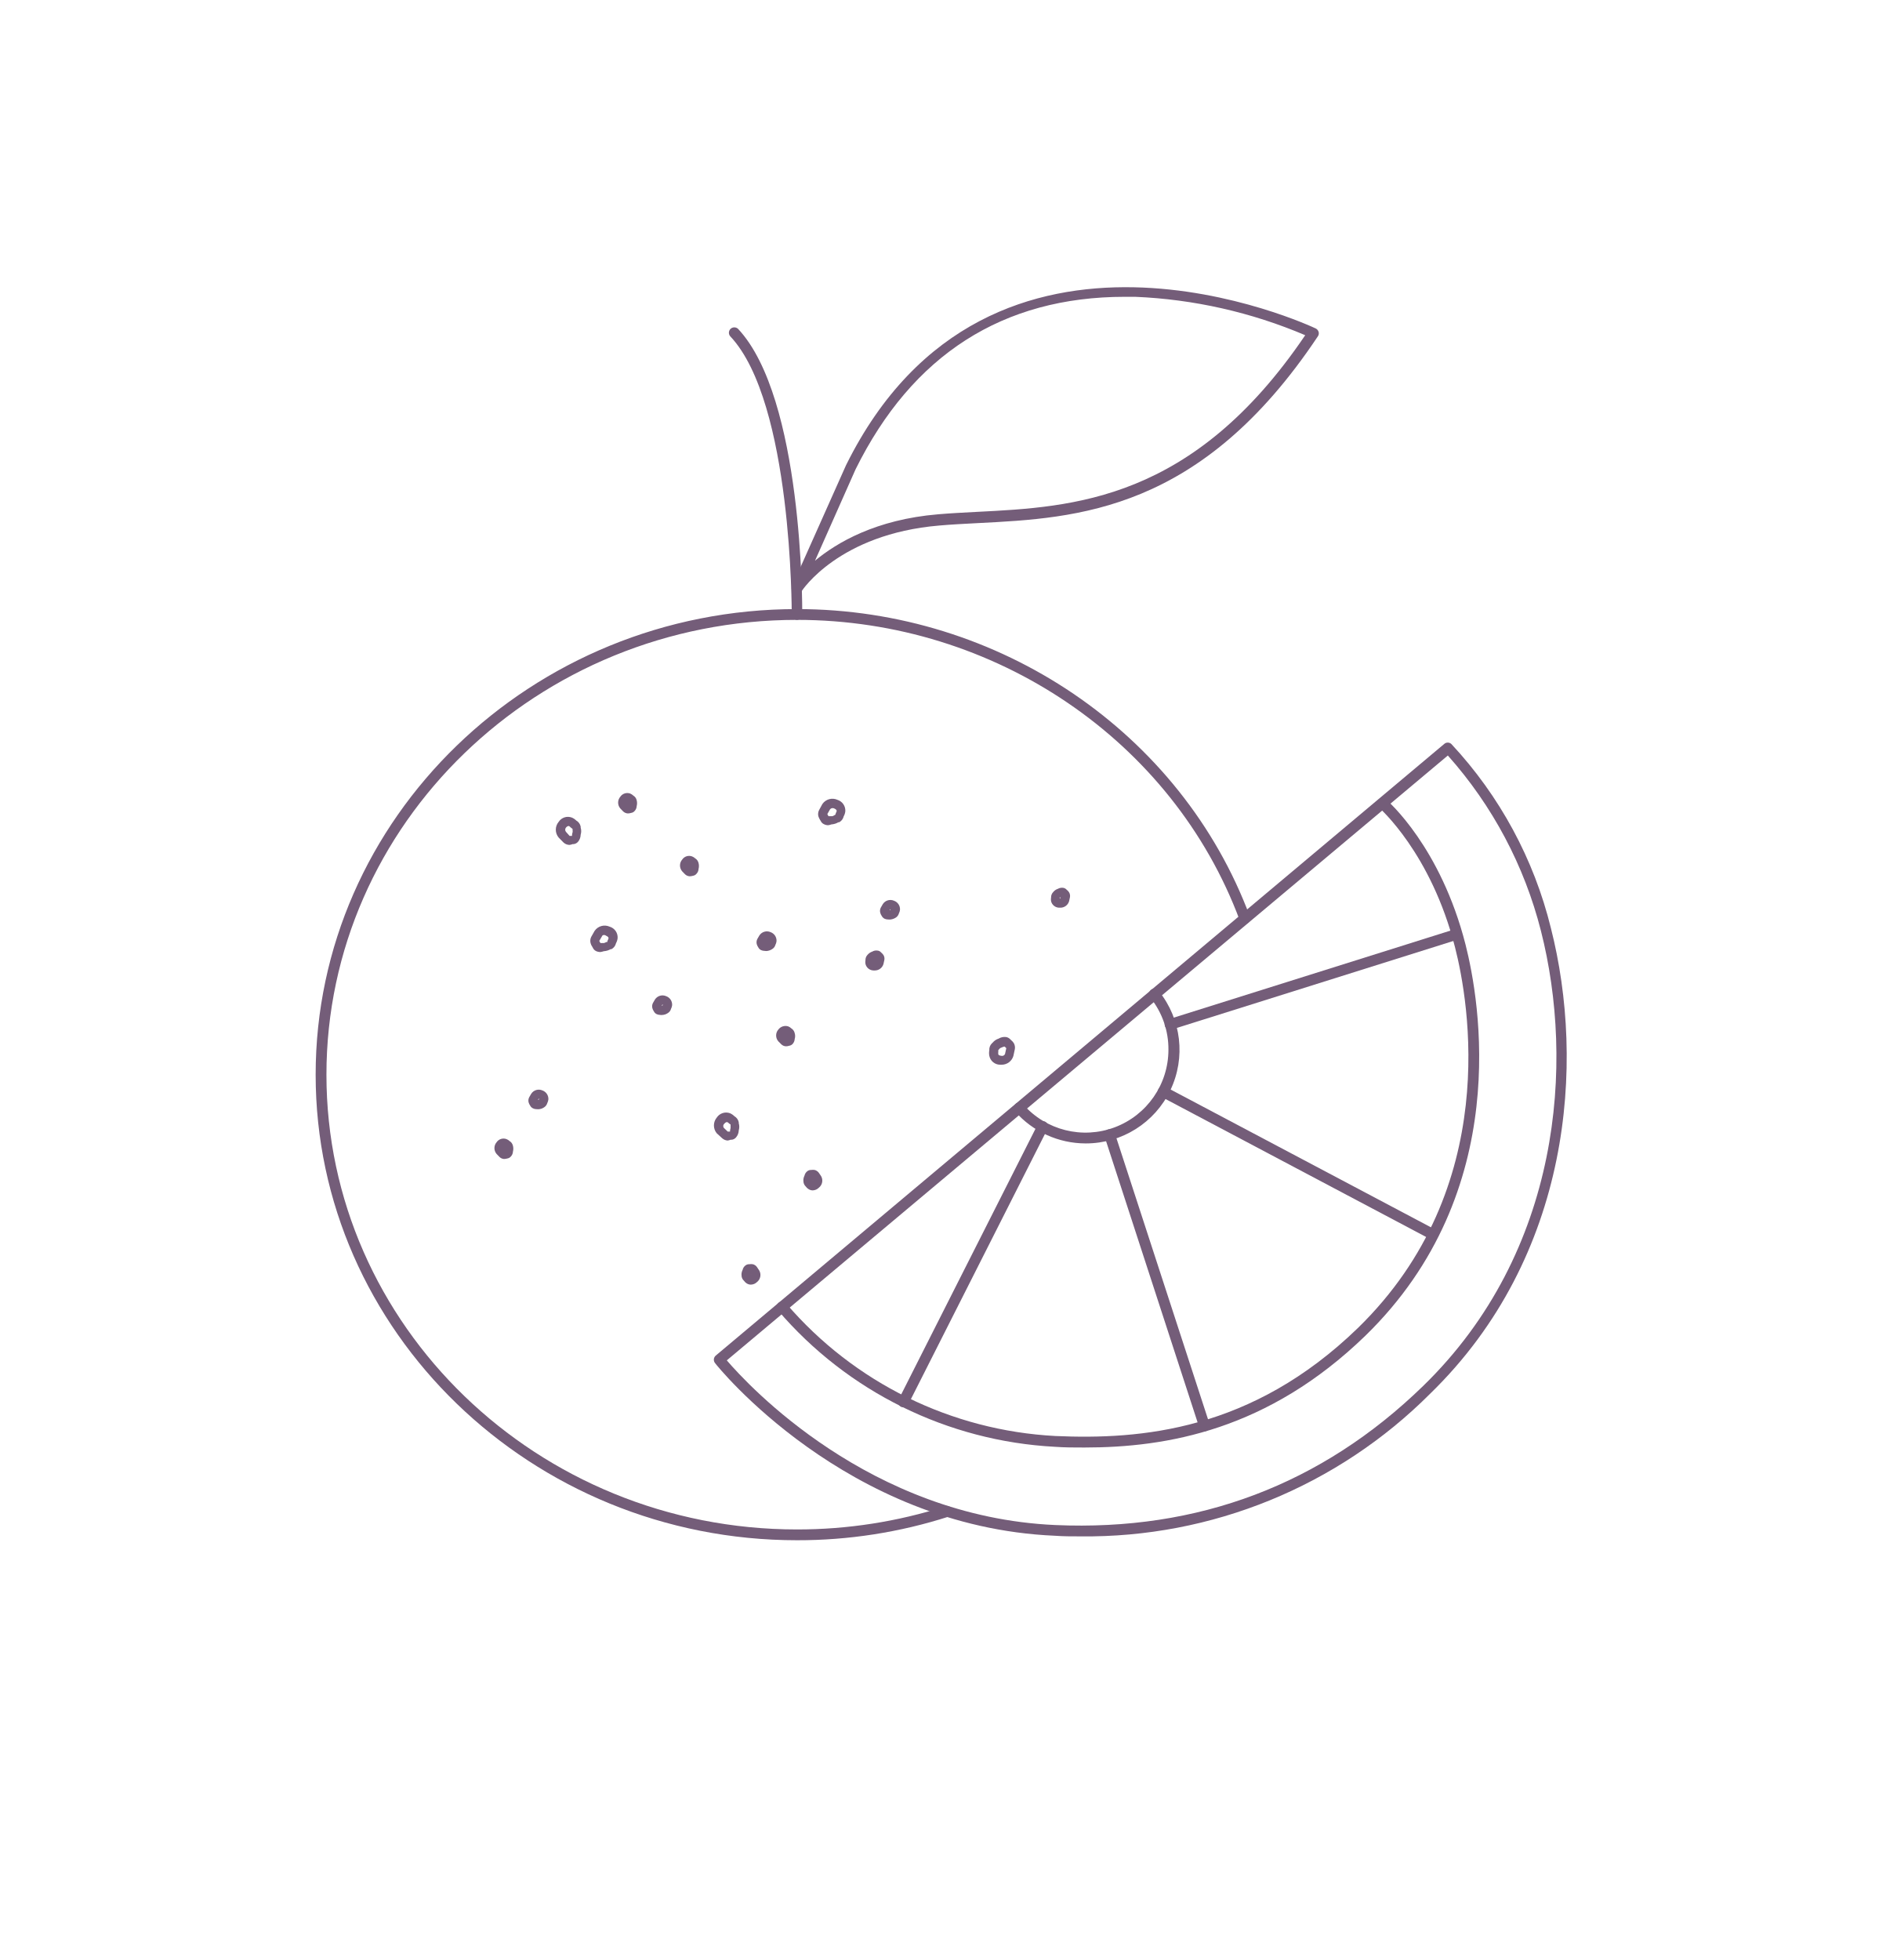
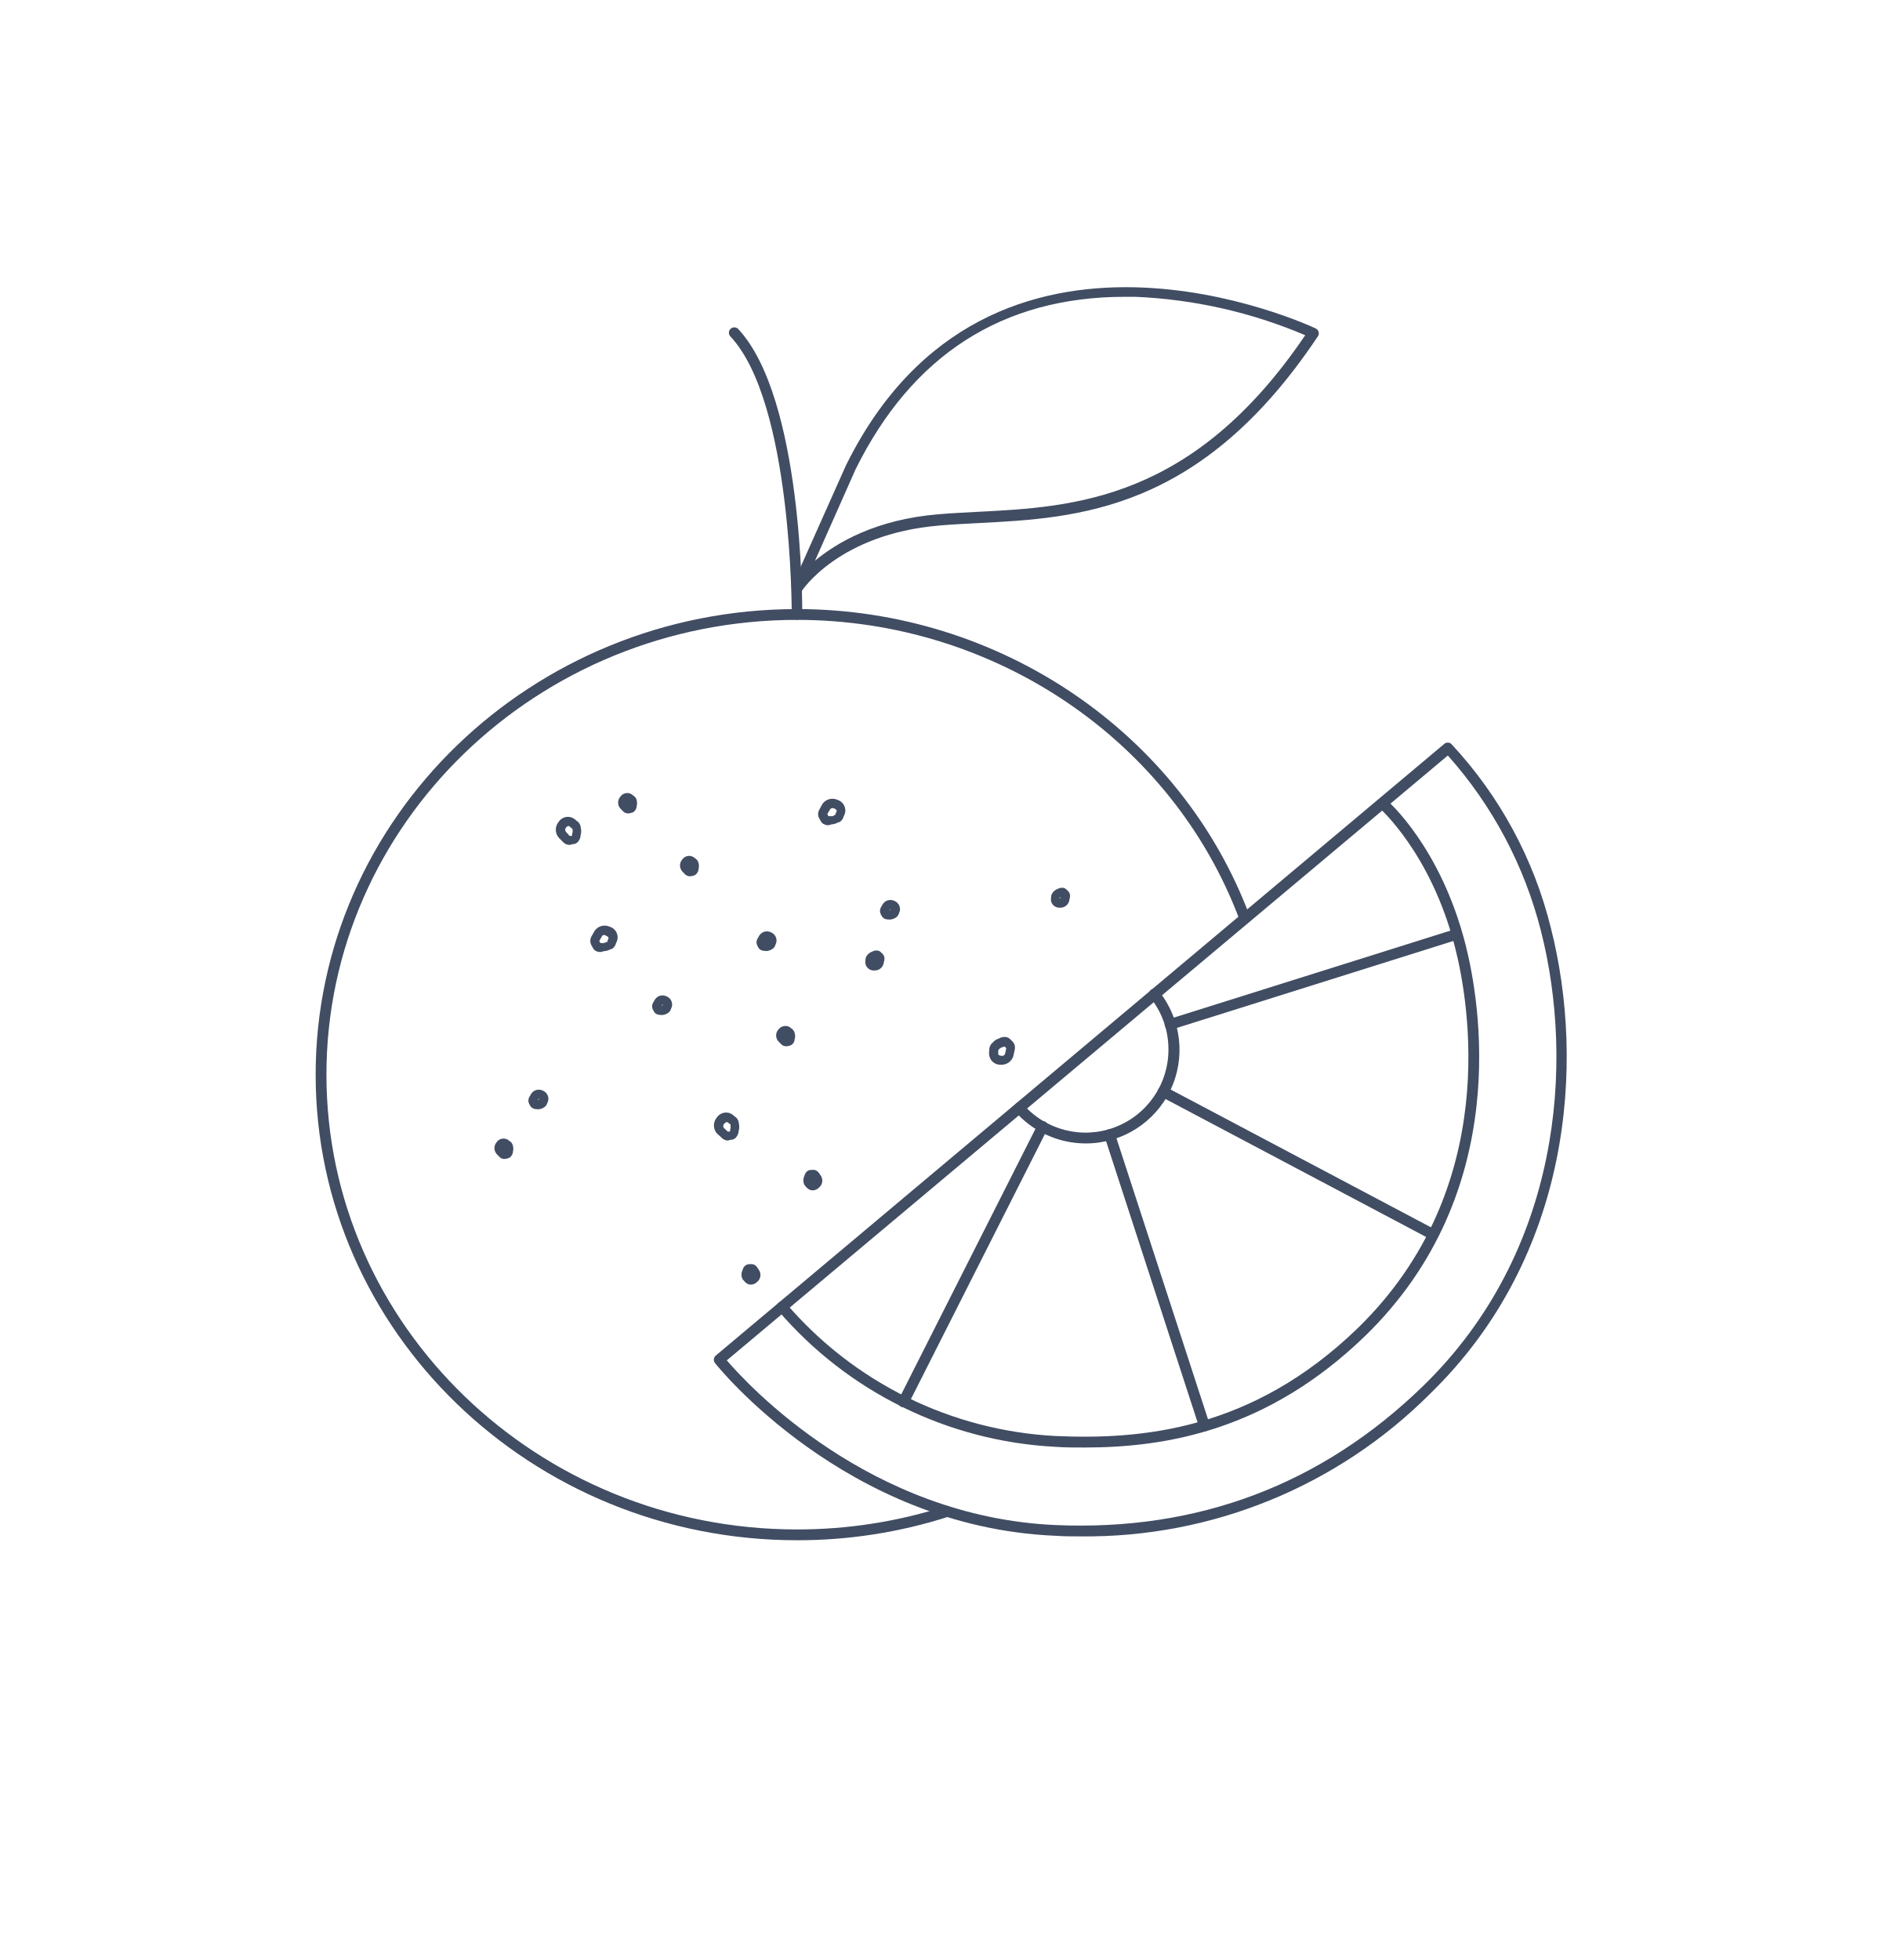
<svg xmlns="http://www.w3.org/2000/svg" id="Camada_1" data-name="Camada 1" viewBox="0 0 210.86 217.92">
  <defs>
-     <style>.cls-1{fill:#745d79;}</style>
+     <style>.cls-1{fill:#414D63;}</style>
  </defs>
  <path class="cls-1" d="M120.16,170.82c-1,0-1.9,0-2.86-.07-23.29-1-37.65-19-37.79-19.2a.6.6,0,0,1,.08-.83l81-68a.59.59,0,0,1,.8,0,46.13,46.13,0,0,1,11.07,20.47c3.82,15,2.3,36.47-13.42,51.76A54.09,54.09,0,0,1,120.16,170.82ZM80.82,151.25c2.37,2.76,15.85,17.39,36.53,18.31,15.87.7,29.64-4.51,40.91-15.47,15.35-14.93,16.83-35.93,13.09-50.6A46.46,46.46,0,0,0,161,84Z" />
  <path class="cls-1" d="M120.59,160.94c-1.13,0-2.23,0-3.29-.08a43.57,43.57,0,0,1-30.81-15.19.6.6,0,0,1,.11-.84.59.59,0,0,1,.84.12,42.36,42.36,0,0,0,29.92,14.71c9.47.42,21.84-.57,33.63-12,16.06-15.63,12.34-36.35,10.81-42.33-2.66-10.48-8.41-15.5-8.47-15.55a.61.61,0,0,1-.07-.85.6.6,0,0,1,.85-.06c.25.21,6.09,5.3,8.86,16.16,1.56,6.14,5.38,27.41-11.15,43.49C141,159,129.77,160.94,120.59,160.94Z" />
  <path class="cls-1" d="M88.63,68.92h0a.59.59,0,0,1-.59-.6c0-.24.07-23.55-6.81-30.9a.6.6,0,0,1,0-.85.61.61,0,0,1,.85,0c7.2,7.7,7.13,30.75,7.13,31.73A.6.6,0,0,1,88.63,68.92Z" />
  <path class="cls-1" d="M88.63,66a.59.59,0,0,1-.29-.07.6.6,0,0,1-.26-.77l6-13.44c16-32.31,51.87-15.37,52.23-15.2a.63.63,0,0,1,.32.38.57.57,0,0,1-.08.49c-13,19.51-26.74,20.21-37.81,20.77-1.5.08-2.92.15-4.29.27-11.18.94-15.26,7.23-15.3,7.29A.58.58,0,0,1,88.63,66ZM125.09,33c-13.58,0-23.65,6.45-29.95,19.18L90.63,62.34c2.41-2,6.75-4.58,13.7-5.16,1.39-.12,2.82-.19,4.33-.27,10.69-.54,24-1.21,36.48-19.64A54.1,54.1,0,0,0,126.22,33Z" />
  <path class="cls-1" d="M120.72,127.13a10.46,10.46,0,0,1-7.84-3.55.6.6,0,0,1,.06-.85.59.59,0,0,1,.84.06,9.22,9.22,0,0,0,16.15-6.07,9.11,9.11,0,0,0-2-5.78.6.6,0,1,1,.93-.75,10.41,10.41,0,0,1-8.11,16.94Z" />
  <path class="cls-1" d="M100.46,156.47a.66.66,0,0,1-.27-.06.61.61,0,0,1-.26-.81L115.4,125a.6.6,0,1,1,1.07.54L101,156.14A.61.61,0,0,1,100.46,156.47Z" />
  <path class="cls-1" d="M133.93,159.14a.61.61,0,0,1-.57-.42l-10.54-32.38a.61.61,0,0,1,.39-.76.6.6,0,0,1,.75.39l10.55,32.38a.61.61,0,0,1-.39.76A.58.58,0,0,1,133.93,159.14Z" />
  <path class="cls-1" d="M159.15,137.75a.72.72,0,0,1-.28-.07l-29.8-15.77a.61.61,0,0,1-.25-.81.6.6,0,0,1,.81-.25l29.8,15.77a.6.6,0,0,1-.28,1.13Z" />
  <path class="cls-1" d="M130.11,114.5a.6.6,0,0,1-.57-.42.6.6,0,0,1,.39-.75l31.8-10a.6.6,0,1,1,.36,1.14l-31.8,10Z" />
  <path class="cls-1" d="M88.63,171.25c-29.52,0-53.53-23.22-53.53-51.76s24-51.77,53.53-51.77c22.49,0,42.73,13.74,50.36,34.19a.6.6,0,0,1-1.13.42c-7.45-20-27.24-33.41-49.23-33.41-28.86,0-52.33,22.69-52.33,50.57s23.47,50.56,52.33,50.56a54.1,54.1,0,0,0,16.51-2.57.59.59,0,0,1,.75.39.6.6,0,0,1-.38.75A54.94,54.94,0,0,1,88.63,171.25Z" />
  <path class="cls-1" d="M66.77,105.85a1.15,1.15,0,0,1-.48-.1.77.77,0,0,1-.37-.38l-.06-.11a1.12,1.12,0,0,1-.19-.41,1,1,0,0,1,.07-.68h0l.38-.67a1.35,1.35,0,0,1,1.67-.47,1.24,1.24,0,0,1,.89,1.27,1.5,1.5,0,0,1-.18.57,1,1,0,0,1-.5.66l-.09,0a1.83,1.83,0,0,1-.77.23A2.21,2.21,0,0,1,66.77,105.85Zm-.13-1.24a.45.45,0,0,0,.06.12l.07.12h0l.08,0a1.89,1.89,0,0,1,.31,0,.69.69,0,0,0,.25-.11l.11,0,.06-.2a.67.67,0,0,0,.09-.22c0-.09-.05-.19-.27-.28A.35.35,0,0,0,67,104Zm0,0Z" />
  <path class="cls-1" d="M59.63,123.32a.79.79,0,0,1-.36-.09.67.67,0,0,1-.32-.31,1.19,1.19,0,0,1-.17-.36.8.8,0,0,1,.06-.55l.23-.4a1,1,0,0,1,1.25-.37,1,1,0,0,1,.66,1,1.17,1.17,0,0,1-.12.4.84.84,0,0,1-.39.5,1.19,1.19,0,0,1-.62.19A1.06,1.06,0,0,1,59.63,123.32Zm.1-.84v0Zm.17-.33-.07.14h.06l.06-.11Zm.09.07,0,0Z" />
  <path class="cls-1" d="M73.39,112.84a.91.91,0,0,1-.36-.08.67.67,0,0,1-.32-.31,1.24,1.24,0,0,1-.17-.37.8.8,0,0,1,.06-.55l.23-.4a1,1,0,0,1,1.25-.37,1,1,0,0,1,.66,1,1.11,1.11,0,0,1-.12.4.81.81,0,0,1-.39.5,1.19,1.19,0,0,1-.62.19A.65.65,0,0,1,73.39,112.84Zm.1-.83h0Zm.17-.33-.07.14h.06l.06-.1Zm.09.06,0,0Z" />
  <path class="cls-1" d="M92.11,91.75a1,1,0,0,1-.48-.11.72.72,0,0,1-.37-.37l-.07-.11a2,2,0,0,1-.19-.41,1,1,0,0,1,.08-.68l.37-.68a1.36,1.36,0,0,1,1.68-.46A1.25,1.25,0,0,1,94,90.19a1.45,1.45,0,0,1-.18.57,1,1,0,0,1-.5.66l-.09,0a1.74,1.74,0,0,1-.77.24A2.21,2.21,0,0,1,92.11,91.75ZM92,90.51a.67.67,0,0,0,.06.12l.07.12h.09a1.89,1.89,0,0,1,.31,0s.09,0,.25-.11l.11-.06.06-.19a.67.67,0,0,0,.09-.23c0-.08-.06-.18-.27-.27a.38.38,0,0,0-.46.08Zm.07.22ZM92,90.55Z" />
  <path class="cls-1" d="M85,105.72a.91.91,0,0,1-.36-.08.67.67,0,0,1-.32-.31,1.18,1.18,0,0,1-.17-.36.82.82,0,0,1,.06-.56l.23-.4a1,1,0,0,1,1.25-.37,1,1,0,0,1,.66,1,1.11,1.11,0,0,1-.12.4.81.81,0,0,1-.39.5,1.3,1.3,0,0,1-.62.2Zm.09-.83h0Zm.18-.33-.07.14h0l0,0,.05-.1Zm.09.06,0,0Z" />
  <path class="cls-1" d="M98.73,102.23a.91.91,0,0,1-.36-.08.72.72,0,0,1-.32-.31,1.12,1.12,0,0,1-.17-.37.8.8,0,0,1,.06-.55l.23-.4a1,1,0,0,1,1.25-.37,1,1,0,0,1,.66,1,1.17,1.17,0,0,1-.12.4.81.81,0,0,1-.39.5,1.37,1.37,0,0,1-.62.19A1.17,1.17,0,0,1,98.73,102.23Zm.09-.83h0Zm.18-.33-.07.13H99l0-.1Zm.09.06,0,0Z" />
  <path class="cls-1" d="M80.92,126.81h0a1,1,0,0,1-.63-.27L79.7,126a1.37,1.37,0,0,1,0-1.74,1.25,1.25,0,0,1,1.47-.49,1.59,1.59,0,0,1,.5.34,1,1,0,0,1,.48.67l0,.1a1.44,1.44,0,0,1,0,.8,1.26,1.26,0,0,1-.31.79.75.75,0,0,1-.46.25l-.13,0A1.89,1.89,0,0,1,80.92,126.81Zm0-1,.13,0,.13,0h0a.17.17,0,0,0,0-.08,1.51,1.51,0,0,1,.06-.31s0-.1,0-.28l0-.11-.17-.12a.54.54,0,0,0-.2-.15c-.07,0-.18,0-.33.18a.34.34,0,0,0-.05.46Z" />
  <path class="cls-1" d="M56.05,128.86h0a.78.78,0,0,1-.51-.23l-.32-.33a1,1,0,0,1,0-1.3.93.93,0,0,1,1.1-.35,1.05,1.05,0,0,1,.35.22.82.82,0,0,1,.37.52,1.3,1.3,0,0,1,0,.65.84.84,0,0,1-.23.54.63.63,0,0,1-.38.22A1.59,1.59,0,0,1,56.05,128.86Zm.16-.93h0Zm-.23-.31,0,0,.11.11s0,0,0,0v0Zm.18.12h0Zm-.13-.15a.43.43,0,0,0,0,0Z" />
  <path class="cls-1" d="M87.39,116.33h0a.77.77,0,0,1-.51-.22l-.33-.33a1,1,0,0,1,0-1.31,1,1,0,0,1,1.11-.35,1.12,1.12,0,0,1,.35.23.82.82,0,0,1,.36.52,1.1,1.1,0,0,1,0,.65.87.87,0,0,1-.22.54.65.65,0,0,1-.39.21A1.07,1.07,0,0,1,87.39,116.33Zm.15-.93h0Zm-.23-.3,0,0,.11.11s0,0,0,0v0Zm.18.12Zm-.13-.15s0,0,0,0Z" />
  <path class="cls-1" d="M63.34,93.94h-.05a1,1,0,0,1-.63-.27l-.54-.55a1.36,1.36,0,0,1,0-1.74,1.23,1.23,0,0,1,1.47-.48,1.56,1.56,0,0,1,.49.33,1,1,0,0,1,.49.67l0,.11a1.36,1.36,0,0,1,0,.8,1.25,1.25,0,0,1-.3.79.77.77,0,0,1-.47.25l-.12,0A1.37,1.37,0,0,1,63.34,93.94Zm0-1c.07,0,.1,0,.14,0l.13,0h0a.28.28,0,0,1,0-.08.83.83,0,0,1,.06-.31.73.73,0,0,0,0-.27l0-.12L63.46,92a.76.76,0,0,0-.19-.16c-.08,0-.19,0-.34.18a.37.37,0,0,0,0,.46Z" />
  <path class="cls-1" d="M76.69,97.43h0a.82.82,0,0,1-.51-.22l-.32-.33a1,1,0,0,1,0-1.31.93.93,0,0,1,1.1-.35,1.05,1.05,0,0,1,.35.22.82.82,0,0,1,.37.52,1.3,1.3,0,0,1,0,.65.82.82,0,0,1-.23.54.63.63,0,0,1-.38.22A1.59,1.59,0,0,1,76.69,97.43Zm.16-.93h0Zm-.23-.31,0,0,.11.11s0,0,0,0v0Zm.18.12h0Zm-.13-.15a.43.43,0,0,0,0,0Z" />
  <path class="cls-1" d="M69.81,90.44h0a.79.79,0,0,1-.51-.22l-.32-.33a1,1,0,0,1,0-1.31.94.94,0,0,1,1.1-.35,1.12,1.12,0,0,1,.35.23.8.8,0,0,1,.37.52,1.26,1.26,0,0,1,0,.64.84.84,0,0,1-.23.55.61.61,0,0,1-.38.21A1.18,1.18,0,0,1,69.81,90.44Zm.16-.93h0Zm-.23-.3,0,0,.11.11,0,0v0Zm.18.12Zm-.13-.15s0,0,0,0Z" />
  <path class="cls-1" d="M90.38,132.35a.85.85,0,0,1-.47-.14,1,1,0,0,1-.3-.28.84.84,0,0,1-.27-.58,1.14,1.14,0,0,1,.12-.64.86.86,0,0,1,.31-.49.65.65,0,0,1,.43-.14,1.27,1.27,0,0,1,.39,0,.84.84,0,0,1,.46.31h0l.26.38a1,1,0,0,1-.25,1.28A1,1,0,0,1,90.38,132.35Zm0-1.07v0Zm0-.07.07.1,0,0-.09-.13s0,0,0,0Zm-.11-.25Z" />
  <path class="cls-1" d="M83.5,142.83a.85.85,0,0,1-.47-.14,1,1,0,0,1-.3-.29.8.8,0,0,1-.27-.58,1.11,1.11,0,0,1,.12-.63.84.84,0,0,1,.31-.49.65.65,0,0,1,.43-.14,1.27,1.27,0,0,1,.39,0,.79.79,0,0,1,.46.31h0l.26.39a1,1,0,0,1-.25,1.28A1,1,0,0,1,83.5,142.83Zm0-1.07v0Zm0-.07.07.1,0,0-.09-.13,0,0Zm-.11-.25Z" />
  <path class="cls-1" d="M111.39,118.38h-.17a1.23,1.23,0,0,1-1.21-1,1.64,1.64,0,0,1,0-.6,1,1,0,0,1,.29-.78l.08-.07a1.38,1.38,0,0,1,.66-.45,1.3,1.3,0,0,1,.83-.18.84.84,0,0,1,.46.24l.1.1a1.41,1.41,0,0,1,.3.33,1,1,0,0,1,.12.68l-.16.75A1.36,1.36,0,0,1,111.39,118.38Zm.28-2-.08,0a2.35,2.35,0,0,1-.29.12s-.08,0-.21.17l-.08.09,0,.11,0,.09a.79.79,0,0,0,0,.25c0,.08.11.15.34.18a.35.35,0,0,0,.41-.21l.14-.64a.47.47,0,0,0-.1-.1l-.1-.09Z" />
  <path class="cls-1" d="M117.9,100.92h-.12a.94.94,0,0,1-.9-.72,1.15,1.15,0,0,1,0-.42.82.82,0,0,1,.23-.59,1.13,1.13,0,0,1,.53-.37.94.94,0,0,1,.58-.11.63.63,0,0,1,.39.21,1.06,1.06,0,0,1,.27.29.8.8,0,0,1,.1.54l-.1.46A1,1,0,0,1,117.9,100.92Zm0-1h0l0-.16-.06,0h0l0,.11Zm0-.06,0,0Zm0-.16Zm.13-.14Z" />
  <path class="cls-1" d="M97.26,107.9h-.12a.94.94,0,0,1-.9-.73,1.13,1.13,0,0,1,0-.42.82.82,0,0,1,.23-.59,1.19,1.19,0,0,1,.53-.36.87.87,0,0,1,.58-.11.56.56,0,0,1,.39.2,1.45,1.45,0,0,1,.27.29.78.78,0,0,1,.1.55l-.1.46A1,1,0,0,1,97.26,107.9Zm0-1h0l0-.15h0s0,0,0,0l0,.1Zm0-.08Zm.13-.3v0Z" />
</svg>
